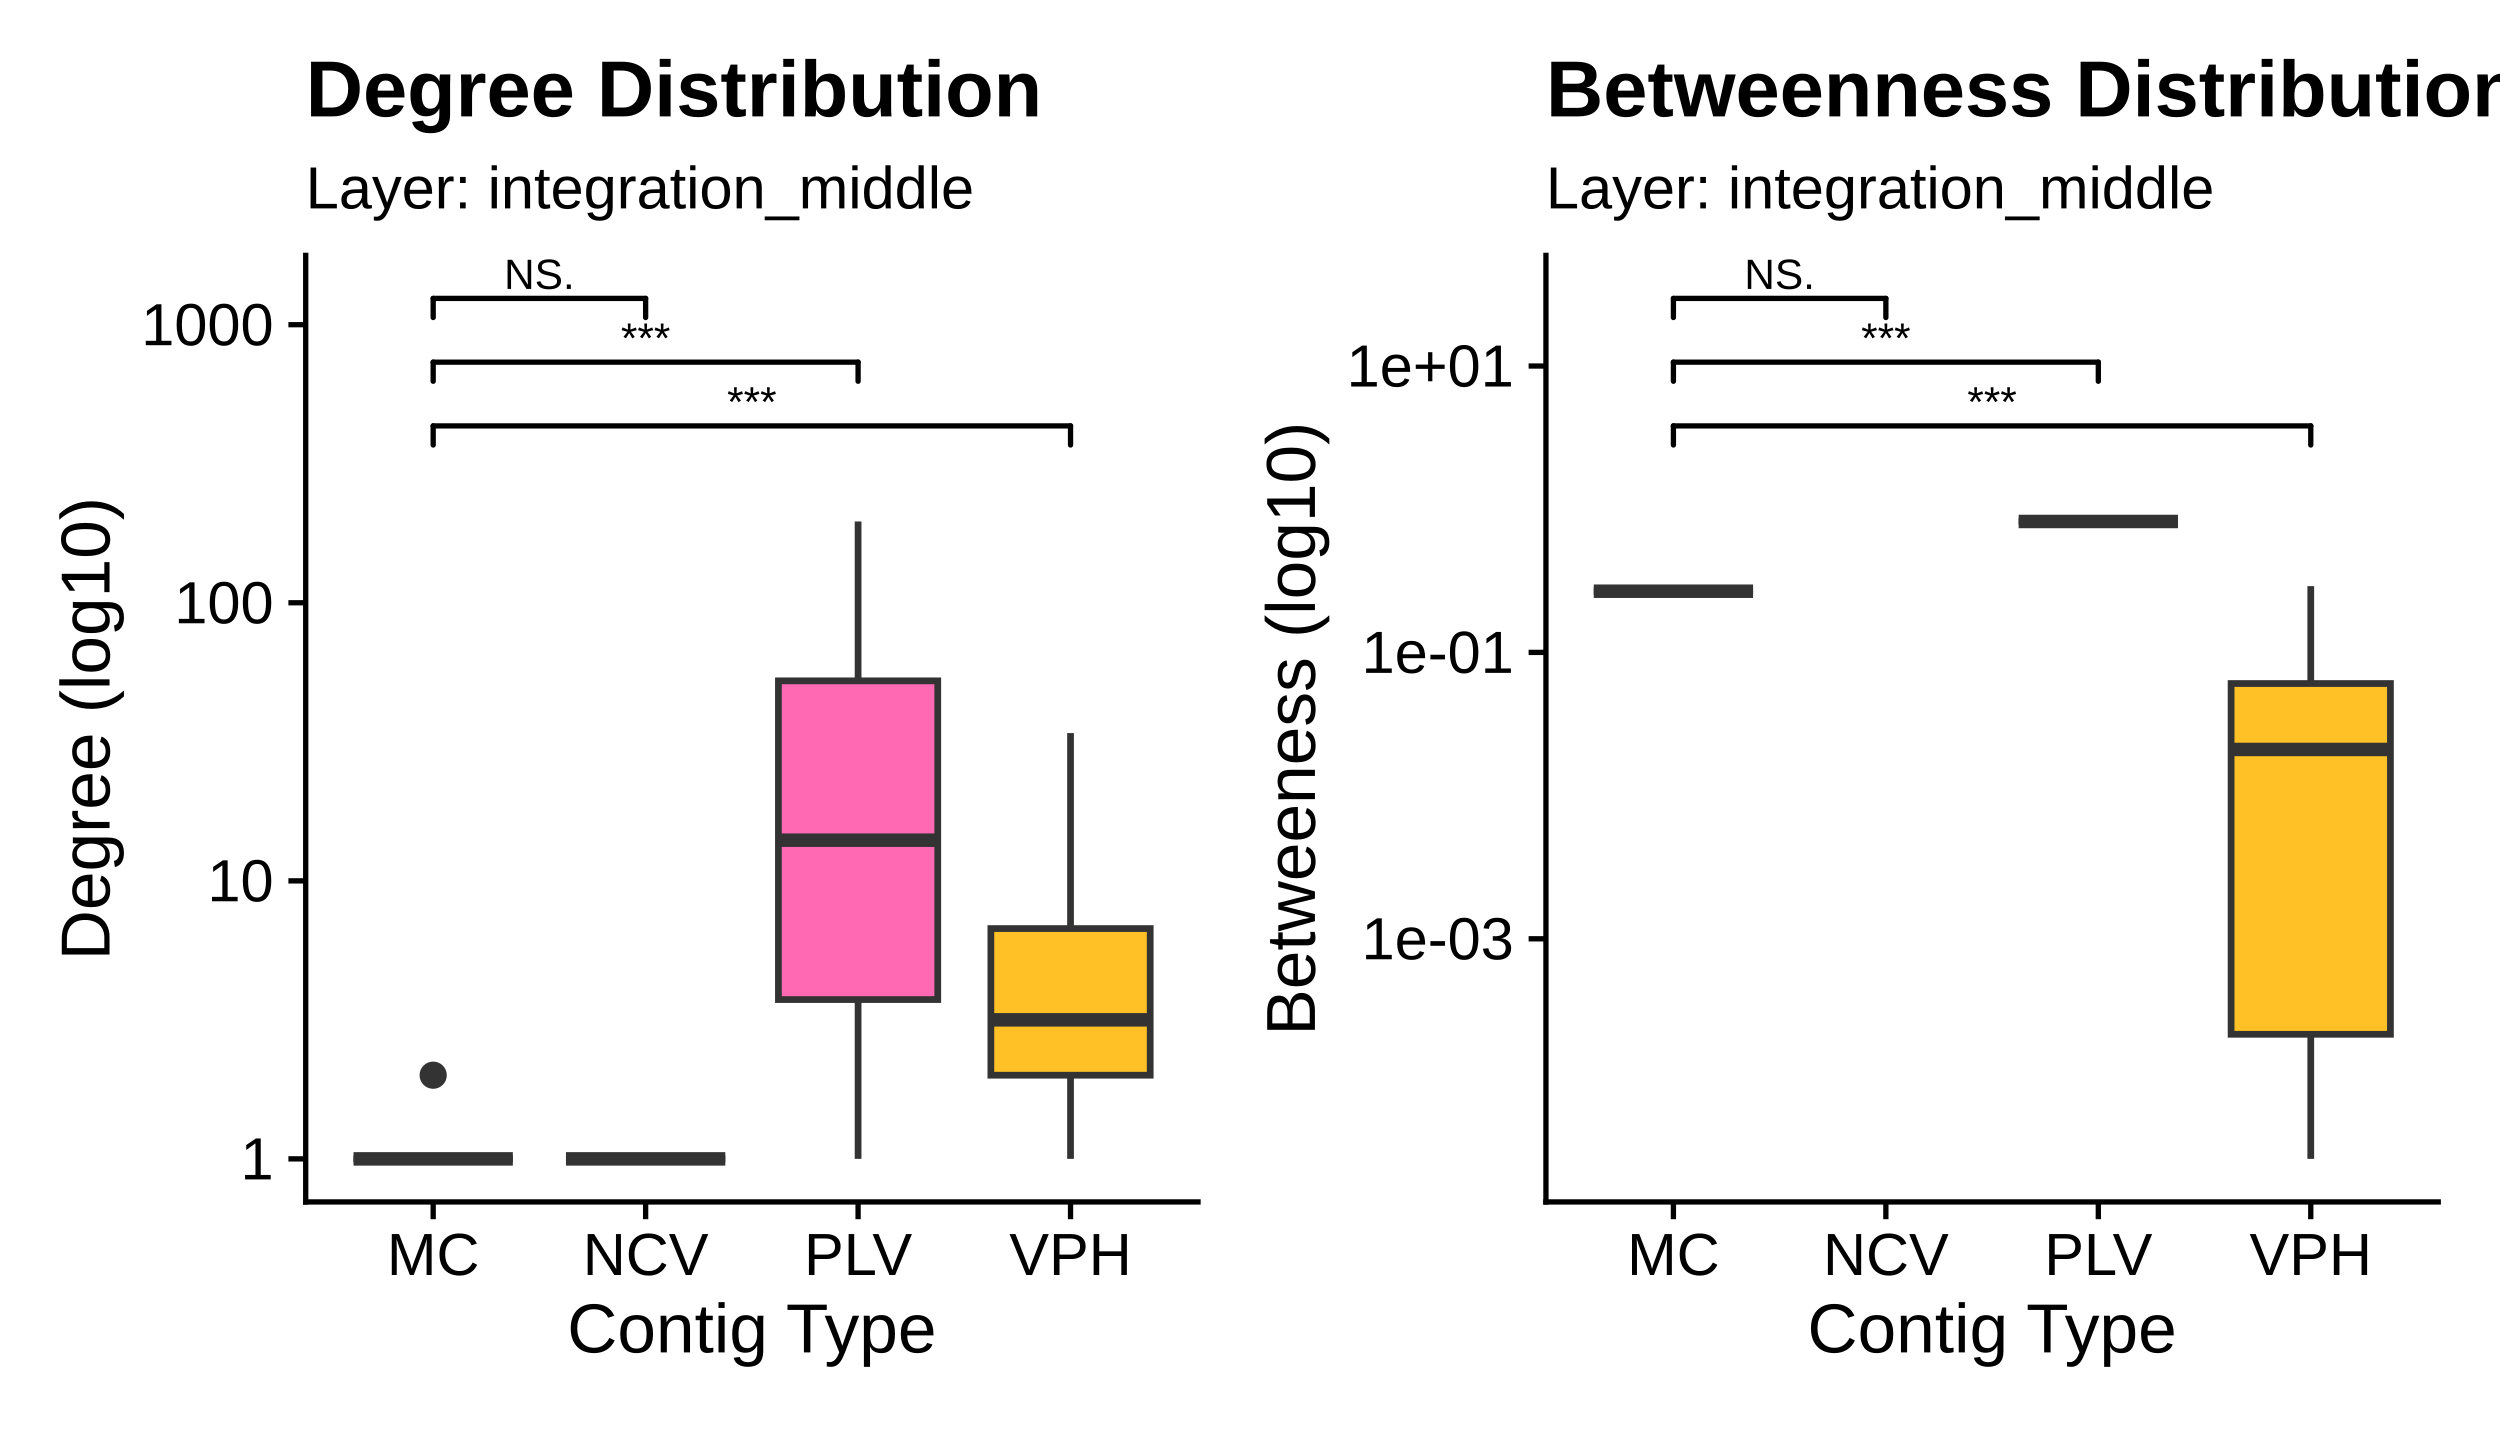
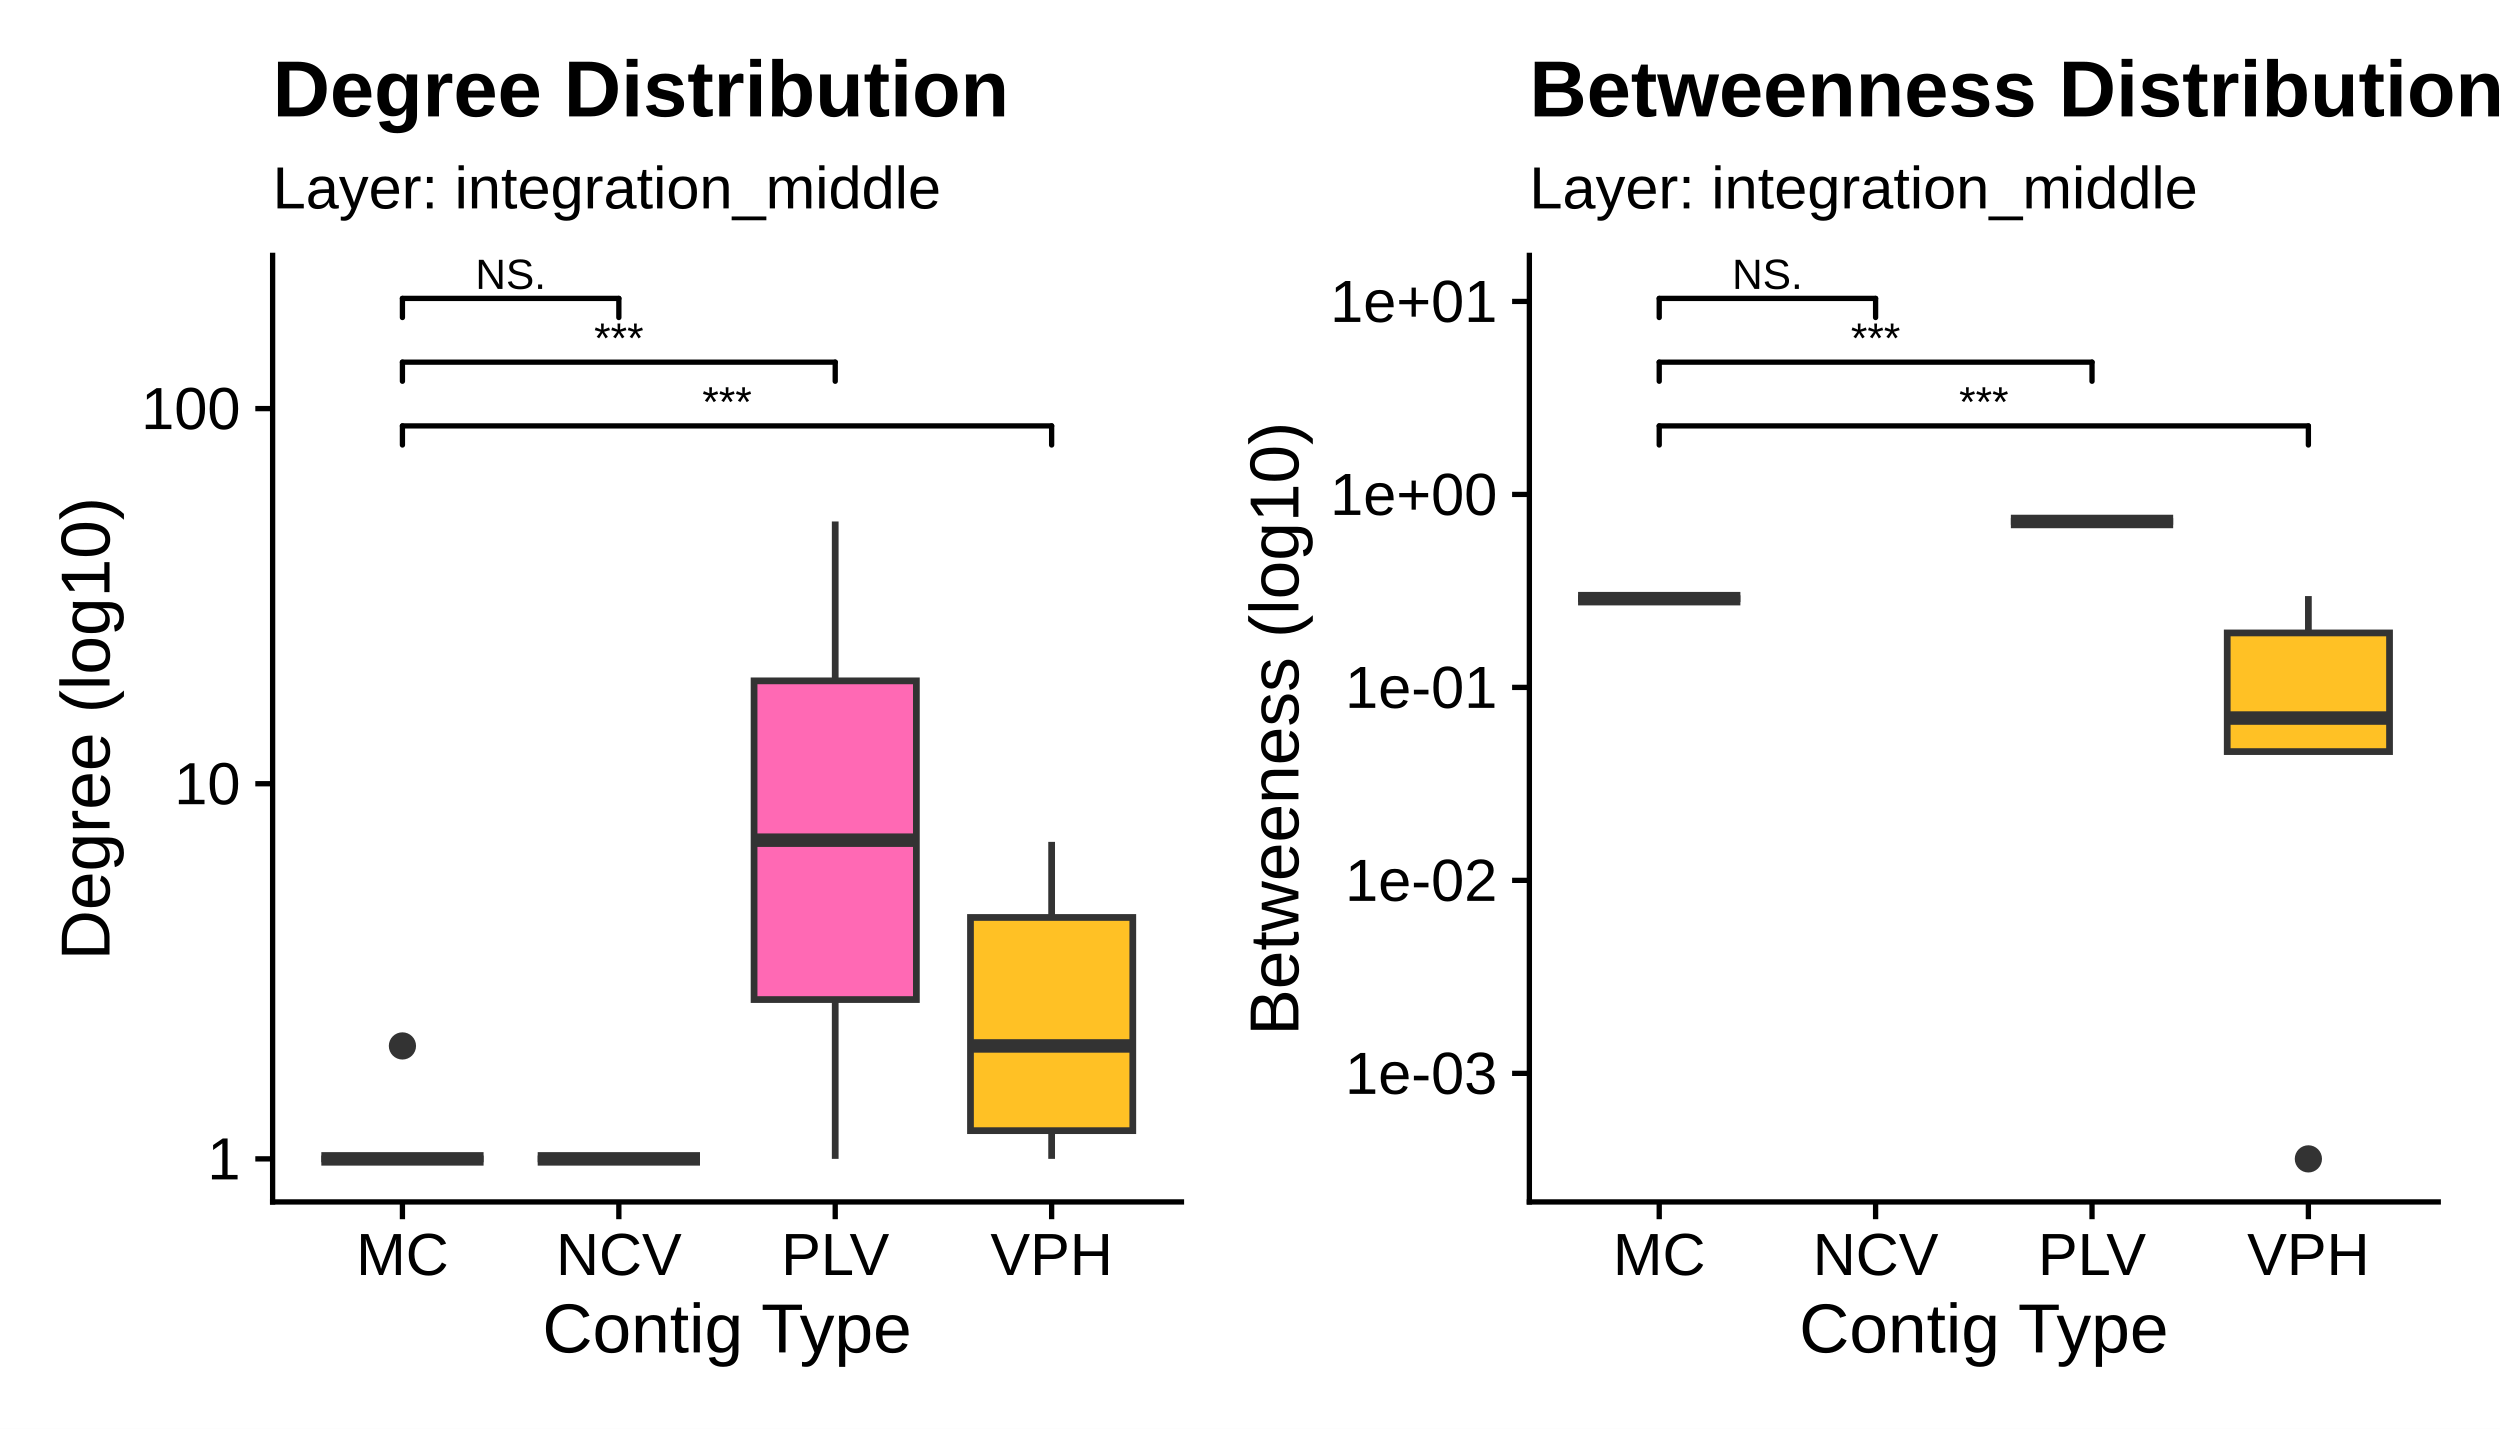
<svg xmlns="http://www.w3.org/2000/svg" width="504.00pt" height="288.00pt" viewBox="0 0 504.00 288.00">
  <g class="svglite">
    <defs>
      <style type="text/css">
    .svglite line, .svglite polyline, .svglite polygon, .svglite path, .svglite rect, .svglite circle {
      fill: none;
      stroke: #000000;
      stroke-linecap: round;
      stroke-linejoin: round;
      stroke-miterlimit: 10.00;
    }
    .svglite text {
      white-space: pre;
    }
    .svglite g.glyphgroup path {
      fill: inherit;
      stroke: none;
    }
  </style>
    </defs>
    <rect width="100%" height="100%" style="stroke: none; fill: none;" />
    <defs>
      <clipPath id="cpMC4wMHw1MDQuMDB8MC4wMHwyODguMDA=">
        <rect x="0.00" y="0.00" width="504.00" height="288.00" />
      </clipPath>
    </defs>
    <g clip-path="url(#cpMC4wMHw1MDQuMDB8MC4wMHwyODguMDA=)">
      <rect x="0" y="0.00" width="504.00" height="288.00" style="stroke-width: 1.07; stroke: #FFFFFF; fill: #FFFFFF;" />
    </g>
    <defs>
-       <clipPath id="cpNjEuNjN8NDkxLjU1fDUxLjQ5fDI0Mi4zMQ==">
-         <rect x="61.63" y="51.49" width="429.92" height="190.82" />
+       <clipPath id="cpNTQuOTZ8NDkxLjU1fDUxLjQ5fDI0Mi4zMQ==">
+         <rect x="54.96" y="51.49" width="436.59" height="190.82" />
      </clipPath>
    </defs>
-     <g clip-path="url(#cpNjEuNjN8NDkxLjU1fDUxLjQ5fDI0Mi4zMQ==)">
+     <g clip-path="url(#cpNTQuOTZ8NDkxLjU1fDUxLjQ5fDI0Mi4zMQ==)">
</g>
    <g clip-path="url(#cpMC4wMHw1MDQuMDB8MC4wMHwyODguMDA=)">
</g>
    <defs>
-       <clipPath id="cpNS40OHwyNDguNDl8NS40OHwyODIuNTI=">
-         <rect x="5.48" y="5.48" width="243.01" height="277.04" />
+       <clipPath id="cpNS40OHwyNDUuMTZ8NS40OHwyODIuNTI=">
+         <rect x="5.48" y="5.48" width="239.68" height="277.04" />
      </clipPath>
    </defs>
-     <g clip-path="url(#cpNS40OHwyNDguNDl8NS40OHwyODIuNTI=)">
+     <g clip-path="url(#cpNS40OHwyNDUuMTZ8NS40OHwyODIuNTI=)">
</g>
    <g clip-path="url(#cpMC4wMHw1MDQuMDB8MC4wMHwyODguMDA=)">
</g>
    <defs>
-       <clipPath id="cpMjQ4LjQ5fDQ5OC41Mnw1LjQ4fDI4Mi41Mg==">
-         <rect x="248.49" y="5.48" width="250.03" height="277.04" />
+       <clipPath id="cpMjQ1LjE2fDQ5OC41Mnw1LjQ4fDI4Mi41Mg==">
+         <rect x="245.16" y="5.48" width="253.36" height="277.04" />
      </clipPath>
    </defs>
-     <g clip-path="url(#cpMjQ4LjQ5fDQ5OC41Mnw1LjQ4fDI4Mi41Mg==)">
+     <g clip-path="url(#cpMjQ1LjE2fDQ5OC41Mnw1LjQ4fDI4Mi41Mg==)">
</g>
    <g clip-path="url(#cpMC4wMHw1MDQuMDB8MC4wMHwyODguMDA=)">
</g>
    <defs>
-       <clipPath id="cpNjEuNjN8MjQxLjUyfDUxLjQ5fDI0Mi4zMQ==">
-         <rect x="61.63" y="51.49" width="179.89" height="190.82" />
+       <clipPath id="cpNTQuOTZ8MjM4LjE4fDUxLjQ5fDI0Mi4zMQ==">
+         <rect x="54.96" y="51.49" width="183.22" height="190.82" />
      </clipPath>
    </defs>
-     <g clip-path="url(#cpNjEuNjN8MjQxLjUyfDUxLjQ5fDI0Mi4zMQ==)">
-       <circle cx="87.33" cy="216.76" r="2.39" style="stroke-width: 0.71; stroke: #333333; fill: #333333;" />
-       <line x1="87.33" y1="233.63" x2="87.33" y2="233.63" style="stroke-width: 1.36; stroke: #333333; stroke-linecap: butt;" />
-       <line x1="87.33" y1="233.63" x2="87.33" y2="233.63" style="stroke-width: 1.36; stroke: #333333; stroke-linecap: butt;" />
-       <polygon points="71.27,233.63 71.27,233.63 103.39,233.63 103.39,233.63 71.27,233.63 " style="stroke-width: 1.36; stroke: #333333; stroke-linecap: butt; stroke-linejoin: miter; fill: #2E8B57;" />
-       <line x1="71.27" y1="233.63" x2="103.39" y2="233.63" style="stroke-width: 2.72; stroke: #333333; stroke-linecap: butt; stroke-linejoin: miter;" />
-       <line x1="130.16" y1="233.63" x2="130.16" y2="233.63" style="stroke-width: 1.36; stroke: #333333; stroke-linecap: butt;" />
-       <line x1="130.16" y1="233.63" x2="130.16" y2="233.63" style="stroke-width: 1.36; stroke: #333333; stroke-linecap: butt;" />
-       <polygon points="114.10,233.63 114.10,233.63 146.22,233.63 146.22,233.63 114.10,233.63 " style="stroke-width: 1.36; stroke: #333333; stroke-linecap: butt; stroke-linejoin: miter; fill: #4682B4;" />
-       <line x1="114.10" y1="233.63" x2="146.22" y2="233.63" style="stroke-width: 2.72; stroke: #333333; stroke-linecap: butt; stroke-linejoin: miter;" />
-       <line x1="172.99" y1="137.26" x2="172.99" y2="105.13" style="stroke-width: 1.36; stroke: #333333; stroke-linecap: butt;" />
-       <line x1="172.99" y1="201.51" x2="172.99" y2="233.63" style="stroke-width: 1.36; stroke: #333333; stroke-linecap: butt;" />
-       <polygon points="156.93,137.26 156.93,201.51 189.05,201.51 189.05,137.26 156.93,137.26 " style="stroke-width: 1.36; stroke: #333333; stroke-linecap: butt; stroke-linejoin: miter; fill: #FF69B4;" />
-       <line x1="156.93" y1="169.38" x2="189.05" y2="169.38" style="stroke-width: 2.72; stroke: #333333; stroke-linecap: butt; stroke-linejoin: miter;" />
-       <line x1="215.82" y1="187.20" x2="215.82" y2="147.78" style="stroke-width: 1.36; stroke: #333333; stroke-linecap: butt;" />
-       <line x1="215.82" y1="216.76" x2="215.82" y2="233.63" style="stroke-width: 1.36; stroke: #333333; stroke-linecap: butt;" />
-       <polygon points="199.76,187.20 199.76,216.76 231.88,216.76 231.88,187.20 199.76,187.20 " style="stroke-width: 1.36; stroke: #333333; stroke-linecap: butt; stroke-linejoin: miter; fill: #FFC125;" />
-       <line x1="199.76" y1="205.60" x2="231.88" y2="205.60" style="stroke-width: 2.72; stroke: #333333; stroke-linecap: butt; stroke-linejoin: miter;" />
-       <text x="108.74" y="58.25" text-anchor="middle" style="font-size: 8.54px; font-family: &quot;Liberation Sans&quot;;" textLength="14.22px" lengthAdjust="spacingAndGlyphs">NS.</text>
-       <line x1="130.16" y1="64.01" x2="130.16" y2="60.16" style="stroke-width: 1.07;" />
-       <line x1="130.16" y1="60.16" x2="87.33" y2="60.16" style="stroke-width: 1.07;" />
-       <line x1="87.33" y1="60.16" x2="87.33" y2="64.01" style="stroke-width: 1.07;" />
-       <text x="130.16" y="71.10" text-anchor="middle" style="font-size: 8.54px; font-family: &quot;Liberation Sans&quot;;" textLength="9.94px" lengthAdjust="spacingAndGlyphs">***</text>
-       <line x1="87.33" y1="76.86" x2="87.33" y2="73.01" style="stroke-width: 1.07;" />
-       <line x1="87.33" y1="73.01" x2="172.99" y2="73.01" style="stroke-width: 1.07;" />
-       <line x1="172.99" y1="73.01" x2="172.99" y2="76.86" style="stroke-width: 1.07;" />
-       <text x="151.57" y="83.95" text-anchor="middle" style="font-size: 8.54px; font-family: &quot;Liberation Sans&quot;;" textLength="9.94px" lengthAdjust="spacingAndGlyphs">***</text>
-       <line x1="87.33" y1="89.71" x2="87.33" y2="85.86" style="stroke-width: 1.07;" />
-       <line x1="87.33" y1="85.86" x2="215.82" y2="85.86" style="stroke-width: 1.07;" />
-       <line x1="215.82" y1="85.86" x2="215.82" y2="89.71" style="stroke-width: 1.07;" />
+     <g clip-path="url(#cpNTQuOTZ8MjM4LjE4fDUxLjQ5fDI0Mi4zMQ==)">
+       <circle cx="81.13" cy="210.86" r="2.39" style="stroke-width: 0.71; stroke: #333333; fill: #333333;" />
+       <line x1="81.13" y1="233.63" x2="81.13" y2="233.63" style="stroke-width: 1.36; stroke: #333333; stroke-linecap: butt;" />
+       <line x1="81.13" y1="233.63" x2="81.13" y2="233.63" style="stroke-width: 1.36; stroke: #333333; stroke-linecap: butt;" />
+       <polygon points="64.78,233.63 64.78,233.63 97.49,233.63 97.49,233.63 64.78,233.63 " style="stroke-width: 1.36; stroke: #333333; stroke-linecap: butt; stroke-linejoin: miter; fill: #2E8B57;" />
+       <line x1="64.78" y1="233.63" x2="97.49" y2="233.63" style="stroke-width: 2.72; stroke: #333333; stroke-linecap: butt; stroke-linejoin: miter;" />
+       <line x1="124.76" y1="233.63" x2="124.76" y2="233.63" style="stroke-width: 1.36; stroke: #333333; stroke-linecap: butt;" />
+       <line x1="124.76" y1="233.63" x2="124.76" y2="233.63" style="stroke-width: 1.36; stroke: #333333; stroke-linecap: butt;" />
+       <polygon points="108.40,233.63 108.40,233.63 141.12,233.63 141.12,233.63 108.40,233.63 " style="stroke-width: 1.36; stroke: #333333; stroke-linecap: butt; stroke-linejoin: miter; fill: #4682B4;" />
+       <line x1="108.40" y1="233.63" x2="141.12" y2="233.63" style="stroke-width: 2.72; stroke: #333333; stroke-linecap: butt; stroke-linejoin: miter;" />
+       <line x1="168.38" y1="137.26" x2="168.38" y2="105.13" style="stroke-width: 1.36; stroke: #333333; stroke-linecap: butt;" />
+       <line x1="168.38" y1="201.51" x2="168.38" y2="233.63" style="stroke-width: 1.36; stroke: #333333; stroke-linecap: butt;" />
+       <polygon points="152.02,137.26 152.02,201.51 184.74,201.51 184.74,137.26 152.02,137.26 " style="stroke-width: 1.36; stroke: #333333; stroke-linecap: butt; stroke-linejoin: miter; fill: #FF69B4;" />
+       <line x1="152.02" y1="169.38" x2="184.74" y2="169.38" style="stroke-width: 2.72; stroke: #333333; stroke-linecap: butt; stroke-linejoin: miter;" />
+       <line x1="212.01" y1="184.96" x2="212.01" y2="169.72" style="stroke-width: 1.36; stroke: #333333; stroke-linecap: butt;" />
+       <line x1="212.01" y1="227.94" x2="212.01" y2="233.63" style="stroke-width: 1.36; stroke: #333333; stroke-linecap: butt;" />
+       <polygon points="195.65,184.96 195.65,227.94 228.37,227.94 228.37,184.96 195.65,184.96 " style="stroke-width: 1.36; stroke: #333333; stroke-linecap: butt; stroke-linejoin: miter; fill: #FFC125;" />
+       <line x1="195.65" y1="210.86" x2="228.37" y2="210.86" style="stroke-width: 2.72; stroke: #333333; stroke-linecap: butt; stroke-linejoin: miter;" />
+       <text x="102.95" y="58.25" text-anchor="middle" style="font-size: 8.54px; font-family: &quot;Liberation Sans&quot;;" textLength="14.22px" lengthAdjust="spacingAndGlyphs">NS.</text>
+       <line x1="124.76" y1="64.01" x2="124.76" y2="60.16" style="stroke-width: 1.07;" />
+       <line x1="124.76" y1="60.16" x2="81.13" y2="60.16" style="stroke-width: 1.07;" />
+       <line x1="81.13" y1="60.16" x2="81.13" y2="64.01" style="stroke-width: 1.07;" />
+       <text x="124.76" y="71.10" text-anchor="middle" style="font-size: 8.54px; font-family: &quot;Liberation Sans&quot;;" textLength="9.94px" lengthAdjust="spacingAndGlyphs">***</text>
+       <line x1="81.13" y1="76.86" x2="81.13" y2="73.01" style="stroke-width: 1.07;" />
+       <line x1="81.13" y1="73.01" x2="168.38" y2="73.01" style="stroke-width: 1.07;" />
+       <line x1="168.38" y1="73.01" x2="168.38" y2="76.86" style="stroke-width: 1.07;" />
+       <text x="146.57" y="83.95" text-anchor="middle" style="font-size: 8.54px; font-family: &quot;Liberation Sans&quot;;" textLength="9.94px" lengthAdjust="spacingAndGlyphs">***</text>
+       <line x1="81.13" y1="89.71" x2="81.13" y2="85.86" style="stroke-width: 1.07;" />
+       <line x1="81.13" y1="85.86" x2="212.01" y2="85.86" style="stroke-width: 1.07;" />
+       <line x1="212.01" y1="85.86" x2="212.01" y2="89.71" style="stroke-width: 1.07;" />
    </g>
    <g clip-path="url(#cpMC4wMHw1MDQuMDB8MC4wMHwyODguMDA=)">
-       <polyline points="61.63,242.31 61.63,51.49 " style="stroke-width: 1.07; stroke-linecap: square;" />
-       <text x="55.16" y="237.76" text-anchor="end" style="font-size: 12.00px; font-family: &quot;Liberation Sans&quot;;" textLength="6.67px" lengthAdjust="spacingAndGlyphs">1</text>
-       <text x="55.16" y="181.70" text-anchor="end" style="font-size: 12.00px; font-family: &quot;Liberation Sans&quot;;" textLength="13.34px" lengthAdjust="spacingAndGlyphs">10</text>
-       <text x="55.16" y="125.65" text-anchor="end" style="font-size: 12.00px; font-family: &quot;Liberation Sans&quot;;" textLength="20.02px" lengthAdjust="spacingAndGlyphs">100</text>
-       <text x="55.16" y="69.59" text-anchor="end" style="font-size: 12.00px; font-family: &quot;Liberation Sans&quot;;" textLength="26.69px" lengthAdjust="spacingAndGlyphs">1000</text>
-       <polyline points="58.14,233.63 61.63,233.63 " style="stroke-width: 1.07; stroke-linecap: butt;" />
-       <polyline points="58.14,177.58 61.63,177.58 " style="stroke-width: 1.07; stroke-linecap: butt;" />
-       <polyline points="58.14,121.52 61.63,121.52 " style="stroke-width: 1.07; stroke-linecap: butt;" />
-       <polyline points="58.14,65.46 61.63,65.46 " style="stroke-width: 1.07; stroke-linecap: butt;" />
-       <polyline points="61.63,242.31 241.52,242.31 " style="stroke-width: 1.07; stroke-linecap: square;" />
-       <polyline points="87.33,245.79 87.33,242.31 " style="stroke-width: 1.07; stroke-linecap: butt;" />
-       <polyline points="130.16,245.79 130.16,242.31 " style="stroke-width: 1.07; stroke-linecap: butt;" />
-       <polyline points="172.99,245.79 172.99,242.31 " style="stroke-width: 1.07; stroke-linecap: butt;" />
-       <polyline points="215.82,245.79 215.82,242.31 " style="stroke-width: 1.07; stroke-linecap: butt;" />
-       <text x="87.33" y="257.04" text-anchor="middle" style="font-size: 12.00px; font-family: &quot;Liberation Sans&quot;;" textLength="18.67px" lengthAdjust="spacingAndGlyphs">MC</text>
-       <text x="130.16" y="257.04" text-anchor="middle" style="font-size: 12.00px; font-family: &quot;Liberation Sans&quot;;" textLength="25.34px" lengthAdjust="spacingAndGlyphs">NCV</text>
-       <text x="172.99" y="257.04" text-anchor="middle" style="font-size: 12.00px; font-family: &quot;Liberation Sans&quot;;" textLength="21.78px" lengthAdjust="spacingAndGlyphs">PLV</text>
-       <text x="215.82" y="257.04" text-anchor="middle" style="font-size: 12.00px; font-family: &quot;Liberation Sans&quot;;" textLength="24.67px" lengthAdjust="spacingAndGlyphs">VPH</text>
-       <text x="151.57" y="272.65" text-anchor="middle" style="font-size: 14.00px; font-family: &quot;Liberation Sans&quot;;" textLength="74.41px" lengthAdjust="spacingAndGlyphs">Contig Type</text>
+       <polyline points="54.96,242.31 54.96,51.49 " style="stroke-width: 1.07; stroke-linecap: square;" />
+       <text x="48.48" y="237.76" text-anchor="end" style="font-size: 12.00px; font-family: &quot;Liberation Sans&quot;;" textLength="6.67px" lengthAdjust="spacingAndGlyphs">1</text>
+       <text x="48.48" y="162.13" text-anchor="end" style="font-size: 12.00px; font-family: &quot;Liberation Sans&quot;;" textLength="13.34px" lengthAdjust="spacingAndGlyphs">10</text>
+       <text x="48.48" y="86.50" text-anchor="end" style="font-size: 12.00px; font-family: &quot;Liberation Sans&quot;;" textLength="20.02px" lengthAdjust="spacingAndGlyphs">100</text>
+       <polyline points="51.47,233.63 54.96,233.63 " style="stroke-width: 1.07; stroke-linecap: butt;" />
+       <polyline points="51.47,158.00 54.96,158.00 " style="stroke-width: 1.07; stroke-linecap: butt;" />
+       <polyline points="51.47,82.37 54.96,82.37 " style="stroke-width: 1.07; stroke-linecap: butt;" />
+       <polyline points="54.96,242.31 238.18,242.31 " style="stroke-width: 1.07; stroke-linecap: square;" />
+       <polyline points="81.13,245.79 81.13,242.31 " style="stroke-width: 1.07; stroke-linecap: butt;" />
+       <polyline points="124.76,245.79 124.76,242.31 " style="stroke-width: 1.07; stroke-linecap: butt;" />
+       <polyline points="168.38,245.79 168.38,242.31 " style="stroke-width: 1.07; stroke-linecap: butt;" />
+       <polyline points="212.01,245.79 212.01,242.31 " style="stroke-width: 1.07; stroke-linecap: butt;" />
+       <text x="81.13" y="257.04" text-anchor="middle" style="font-size: 12.00px; font-family: &quot;Liberation Sans&quot;;" textLength="18.67px" lengthAdjust="spacingAndGlyphs">MC</text>
+       <text x="124.76" y="257.04" text-anchor="middle" style="font-size: 12.00px; font-family: &quot;Liberation Sans&quot;;" textLength="25.34px" lengthAdjust="spacingAndGlyphs">NCV</text>
+       <text x="168.38" y="257.04" text-anchor="middle" style="font-size: 12.00px; font-family: &quot;Liberation Sans&quot;;" textLength="21.78px" lengthAdjust="spacingAndGlyphs">PLV</text>
+       <text x="212.01" y="257.04" text-anchor="middle" style="font-size: 12.00px; font-family: &quot;Liberation Sans&quot;;" textLength="24.67px" lengthAdjust="spacingAndGlyphs">VPH</text>
+       <text x="146.57" y="272.65" text-anchor="middle" style="font-size: 14.00px; font-family: &quot;Liberation Sans&quot;;" textLength="74.41px" lengthAdjust="spacingAndGlyphs">Contig Type</text>
      <text transform="translate(22.08,146.90) rotate(-90)" text-anchor="middle" style="font-size: 14.00px; font-family: &quot;Liberation Sans&quot;;" textLength="93.33px" lengthAdjust="spacingAndGlyphs">Degree (log10)</text>
-       <text x="61.63" y="42.02" style="font-size: 12.00px; font-family: &quot;Liberation Sans&quot;;" textLength="134.73px" lengthAdjust="spacingAndGlyphs">Layer: integration_middle</text>
-       <text x="61.63" y="23.46" style="font-size: 16.00px; font-weight: bold; font-family: &quot;Liberation Sans&quot;;" textLength="148.59px" lengthAdjust="spacingAndGlyphs">Degree Distribution</text>
+       <text x="54.96" y="42.02" style="font-size: 12.00px; font-family: &quot;Liberation Sans&quot;;" textLength="134.73px" lengthAdjust="spacingAndGlyphs">Layer: integration_middle</text>
+       <text x="54.96" y="23.46" style="font-size: 16.00px; font-weight: bold; font-family: &quot;Liberation Sans&quot;;" textLength="148.59px" lengthAdjust="spacingAndGlyphs">Degree Distribution</text>
    </g>
    <defs>
-       <clipPath id="cpMzExLjY2fDQ5MS41NXw1MS40OXwyNDIuMzE=">
-         <rect x="311.66" y="51.49" width="179.89" height="190.82" />
+       <clipPath id="cpMzA4LjMyfDQ5MS41NXw1MS40OXwyNDIuMzE=">
+         <rect x="308.32" y="51.49" width="183.22" height="190.82" />
      </clipPath>
    </defs>
-     <g clip-path="url(#cpMzExLjY2fDQ5MS41NXw1MS40OXwyNDIuMzE=)">
-       <line x1="337.36" y1="119.19" x2="337.36" y2="119.19" style="stroke-width: 1.36; stroke: #333333; stroke-linecap: butt;" />
-       <line x1="337.36" y1="119.19" x2="337.36" y2="119.19" style="stroke-width: 1.36; stroke: #333333; stroke-linecap: butt;" />
-       <polygon points="321.30,119.19 321.30,119.19 353.42,119.19 353.42,119.19 321.30,119.19 " style="stroke-width: 1.36; stroke: #333333; stroke-linecap: butt; stroke-linejoin: miter; fill: #2E8B57;" />
-       <line x1="321.30" y1="119.19" x2="353.42" y2="119.19" style="stroke-width: 2.72; stroke: #333333; stroke-linecap: butt; stroke-linejoin: miter;" />
-       <line x1="423.02" y1="105.13" x2="423.02" y2="105.13" style="stroke-width: 1.36; stroke: #333333; stroke-linecap: butt;" />
-       <line x1="423.02" y1="105.13" x2="423.02" y2="105.13" style="stroke-width: 1.36; stroke: #333333; stroke-linecap: butt;" />
-       <polygon points="406.96,105.13 406.96,105.13 439.08,105.13 439.08,105.13 406.96,105.13 " style="stroke-width: 1.36; stroke: #333333; stroke-linecap: butt; stroke-linejoin: miter; fill: #FF69B4;" />
-       <line x1="406.96" y1="105.13" x2="439.08" y2="105.13" style="stroke-width: 2.72; stroke: #333333; stroke-linecap: butt; stroke-linejoin: miter;" />
-       <line x1="465.85" y1="137.80" x2="465.85" y2="118.16" style="stroke-width: 1.36; stroke: #333333; stroke-linecap: butt;" />
-       <line x1="465.85" y1="208.51" x2="465.85" y2="233.63" style="stroke-width: 1.36; stroke: #333333; stroke-linecap: butt;" />
-       <polygon points="449.79,137.80 449.79,208.51 481.91,208.51 481.91,137.80 449.79,137.80 " style="stroke-width: 1.36; stroke: #333333; stroke-linecap: butt; stroke-linejoin: miter; fill: #FFC125;" />
-       <line x1="449.79" y1="151.09" x2="481.91" y2="151.09" style="stroke-width: 2.72; stroke: #333333; stroke-linecap: butt; stroke-linejoin: miter;" />
-       <text x="358.77" y="58.25" text-anchor="middle" style="font-size: 8.54px; font-family: &quot;Liberation Sans&quot;;" textLength="14.22px" lengthAdjust="spacingAndGlyphs">NS.</text>
-       <line x1="380.19" y1="64.01" x2="380.19" y2="60.16" style="stroke-width: 1.07;" />
-       <line x1="380.19" y1="60.16" x2="337.36" y2="60.16" style="stroke-width: 1.07;" />
-       <line x1="337.36" y1="60.16" x2="337.36" y2="64.01" style="stroke-width: 1.07;" />
-       <text x="380.19" y="71.10" text-anchor="middle" style="font-size: 8.54px; font-family: &quot;Liberation Sans&quot;;" textLength="9.94px" lengthAdjust="spacingAndGlyphs">***</text>
-       <line x1="337.36" y1="76.86" x2="337.36" y2="73.01" style="stroke-width: 1.07;" />
-       <line x1="337.36" y1="73.01" x2="423.02" y2="73.01" style="stroke-width: 1.07;" />
-       <line x1="423.02" y1="73.01" x2="423.02" y2="76.86" style="stroke-width: 1.07;" />
-       <text x="401.60" y="83.95" text-anchor="middle" style="font-size: 8.54px; font-family: &quot;Liberation Sans&quot;;" textLength="9.94px" lengthAdjust="spacingAndGlyphs">***</text>
-       <line x1="337.36" y1="89.71" x2="337.36" y2="85.86" style="stroke-width: 1.07;" />
-       <line x1="337.36" y1="85.86" x2="465.85" y2="85.86" style="stroke-width: 1.07;" />
-       <line x1="465.85" y1="85.86" x2="465.85" y2="89.71" style="stroke-width: 1.07;" />
+     <g clip-path="url(#cpMzA4LjMyfDQ5MS41NXw1MS40OXwyNDIuMzE=)">
+       <line x1="334.50" y1="120.69" x2="334.50" y2="120.69" style="stroke-width: 1.36; stroke: #333333; stroke-linecap: butt;" />
+       <line x1="334.50" y1="120.69" x2="334.50" y2="120.69" style="stroke-width: 1.36; stroke: #333333; stroke-linecap: butt;" />
+       <polygon points="318.14,120.69 318.14,120.69 350.86,120.69 350.86,120.69 318.14,120.69 " style="stroke-width: 1.36; stroke: #333333; stroke-linecap: butt; stroke-linejoin: miter; fill: #2E8B57;" />
+       <line x1="318.14" y1="120.69" x2="350.86" y2="120.69" style="stroke-width: 2.72; stroke: #333333; stroke-linecap: butt; stroke-linejoin: miter;" />
+       <line x1="421.75" y1="105.13" x2="421.75" y2="105.13" style="stroke-width: 1.36; stroke: #333333; stroke-linecap: butt;" />
+       <line x1="421.75" y1="105.13" x2="421.75" y2="105.13" style="stroke-width: 1.36; stroke: #333333; stroke-linecap: butt;" />
+       <polygon points="405.39,105.13 405.39,105.13 438.11,105.13 438.11,105.13 405.39,105.13 " style="stroke-width: 1.36; stroke: #333333; stroke-linecap: butt; stroke-linejoin: miter; fill: #FF69B4;" />
+       <line x1="405.39" y1="105.13" x2="438.11" y2="105.13" style="stroke-width: 2.72; stroke: #333333; stroke-linecap: butt; stroke-linejoin: miter;" />
+       <circle cx="465.37" cy="233.63" r="2.39" style="stroke-width: 0.71; stroke: #333333; fill: #333333;" />
+       <line x1="465.37" y1="127.60" x2="465.37" y2="120.17" style="stroke-width: 1.36; stroke: #333333; stroke-linecap: butt;" />
+       <line x1="465.37" y1="151.52" x2="465.37" y2="151.52" style="stroke-width: 1.36; stroke: #333333; stroke-linecap: butt;" />
+       <polygon points="449.01,127.60 449.01,151.52 481.73,151.52 481.73,127.60 449.01,127.60 " style="stroke-width: 1.36; stroke: #333333; stroke-linecap: butt; stroke-linejoin: miter; fill: #FFC125;" />
+       <line x1="449.01" y1="144.76" x2="481.73" y2="144.76" style="stroke-width: 2.72; stroke: #333333; stroke-linecap: butt; stroke-linejoin: miter;" />
+       <text x="356.31" y="58.25" text-anchor="middle" style="font-size: 8.54px; font-family: &quot;Liberation Sans&quot;;" textLength="14.22px" lengthAdjust="spacingAndGlyphs">NS.</text>
+       <line x1="378.12" y1="64.01" x2="378.12" y2="60.16" style="stroke-width: 1.07;" />
+       <line x1="378.12" y1="60.16" x2="334.50" y2="60.16" style="stroke-width: 1.07;" />
+       <line x1="334.50" y1="60.16" x2="334.50" y2="64.01" style="stroke-width: 1.07;" />
+       <text x="378.12" y="71.10" text-anchor="middle" style="font-size: 8.54px; font-family: &quot;Liberation Sans&quot;;" textLength="9.94px" lengthAdjust="spacingAndGlyphs">***</text>
+       <line x1="334.50" y1="76.86" x2="334.50" y2="73.01" style="stroke-width: 1.07;" />
+       <line x1="334.50" y1="73.01" x2="421.75" y2="73.01" style="stroke-width: 1.07;" />
+       <line x1="421.75" y1="73.01" x2="421.75" y2="76.86" style="stroke-width: 1.07;" />
+       <text x="399.94" y="83.95" text-anchor="middle" style="font-size: 8.54px; font-family: &quot;Liberation Sans&quot;;" textLength="9.94px" lengthAdjust="spacingAndGlyphs">***</text>
+       <line x1="334.50" y1="89.71" x2="334.50" y2="85.86" style="stroke-width: 1.07;" />
+       <line x1="334.50" y1="85.86" x2="465.37" y2="85.86" style="stroke-width: 1.07;" />
+       <line x1="465.37" y1="85.86" x2="465.37" y2="89.71" style="stroke-width: 1.07;" />
    </g>
    <g clip-path="url(#cpMC4wMHw1MDQuMDB8MC4wMHwyODguMDA=)">
-       <polyline points="311.66,242.31 311.66,51.49 " style="stroke-width: 1.07; stroke-linecap: square;" />
-       <text x="305.18" y="193.39" text-anchor="end" style="font-size: 12.00px; font-family: &quot;Liberation Sans&quot;;" textLength="30.69px" lengthAdjust="spacingAndGlyphs">1e-03</text>
-       <text x="305.18" y="135.65" text-anchor="end" style="font-size: 12.00px; font-family: &quot;Liberation Sans&quot;;" textLength="30.69px" lengthAdjust="spacingAndGlyphs">1e-01</text>
-       <text x="305.18" y="77.92" text-anchor="end" style="font-size: 12.00px; font-family: &quot;Liberation Sans&quot;;" textLength="33.70px" lengthAdjust="spacingAndGlyphs">1e+01</text>
-       <polyline points="308.17,189.26 311.66,189.26 " style="stroke-width: 1.07; stroke-linecap: butt;" />
-       <polyline points="308.17,131.52 311.66,131.52 " style="stroke-width: 1.07; stroke-linecap: butt;" />
-       <polyline points="308.17,73.79 311.66,73.79 " style="stroke-width: 1.07; stroke-linecap: butt;" />
-       <polyline points="311.66,242.31 491.55,242.31 " style="stroke-width: 1.07; stroke-linecap: square;" />
-       <polyline points="337.36,245.79 337.36,242.31 " style="stroke-width: 1.07; stroke-linecap: butt;" />
-       <polyline points="380.19,245.79 380.19,242.31 " style="stroke-width: 1.07; stroke-linecap: butt;" />
-       <polyline points="423.02,245.79 423.02,242.31 " style="stroke-width: 1.07; stroke-linecap: butt;" />
-       <polyline points="465.85,245.79 465.85,242.31 " style="stroke-width: 1.07; stroke-linecap: butt;" />
-       <text x="337.36" y="257.04" text-anchor="middle" style="font-size: 12.00px; font-family: &quot;Liberation Sans&quot;;" textLength="18.67px" lengthAdjust="spacingAndGlyphs">MC</text>
-       <text x="380.19" y="257.04" text-anchor="middle" style="font-size: 12.00px; font-family: &quot;Liberation Sans&quot;;" textLength="25.34px" lengthAdjust="spacingAndGlyphs">NCV</text>
-       <text x="423.02" y="257.04" text-anchor="middle" style="font-size: 12.00px; font-family: &quot;Liberation Sans&quot;;" textLength="21.78px" lengthAdjust="spacingAndGlyphs">PLV</text>
-       <text x="465.85" y="257.04" text-anchor="middle" style="font-size: 12.00px; font-family: &quot;Liberation Sans&quot;;" textLength="24.67px" lengthAdjust="spacingAndGlyphs">VPH</text>
-       <text x="401.60" y="272.65" text-anchor="middle" style="font-size: 14.00px; font-family: &quot;Liberation Sans&quot;;" textLength="74.41px" lengthAdjust="spacingAndGlyphs">Contig Type</text>
-       <text transform="translate(265.09,146.90) rotate(-90)" text-anchor="middle" style="font-size: 14.00px; font-family: &quot;Liberation Sans&quot;;" textLength="123.69px" lengthAdjust="spacingAndGlyphs">Betweeness (log10)</text>
-       <text x="311.66" y="42.02" style="font-size: 12.00px; font-family: &quot;Liberation Sans&quot;;" textLength="134.73px" lengthAdjust="spacingAndGlyphs">Layer: integration_middle</text>
-       <text x="311.66" y="23.46" style="font-size: 16.00px; font-weight: bold; font-family: &quot;Liberation Sans&quot;;" textLength="196.64px" lengthAdjust="spacingAndGlyphs">Betweenness Distribution</text>
+       <polyline points="308.32,242.31 308.32,51.49 " style="stroke-width: 1.07; stroke-linecap: square;" />
+       <text x="301.85" y="220.52" text-anchor="end" style="font-size: 12.00px; font-family: &quot;Liberation Sans&quot;;" textLength="30.69px" lengthAdjust="spacingAndGlyphs">1e-03</text>
+       <text x="301.85" y="181.61" text-anchor="end" style="font-size: 12.00px; font-family: &quot;Liberation Sans&quot;;" textLength="30.69px" lengthAdjust="spacingAndGlyphs">1e-02</text>
+       <text x="301.85" y="142.71" text-anchor="end" style="font-size: 12.00px; font-family: &quot;Liberation Sans&quot;;" textLength="30.69px" lengthAdjust="spacingAndGlyphs">1e-01</text>
+       <text x="301.85" y="103.81" text-anchor="end" style="font-size: 12.00px; font-family: &quot;Liberation Sans&quot;;" textLength="33.70px" lengthAdjust="spacingAndGlyphs">1e+00</text>
+       <text x="301.85" y="64.90" text-anchor="end" style="font-size: 12.00px; font-family: &quot;Liberation Sans&quot;;" textLength="33.70px" lengthAdjust="spacingAndGlyphs">1e+01</text>
+       <polyline points="304.84,216.39 308.32,216.39 " style="stroke-width: 1.07; stroke-linecap: butt;" />
+       <polyline points="304.84,177.48 308.32,177.48 " style="stroke-width: 1.07; stroke-linecap: butt;" />
+       <polyline points="304.84,138.58 308.32,138.58 " style="stroke-width: 1.07; stroke-linecap: butt;" />
+       <polyline points="304.84,99.68 308.32,99.68 " style="stroke-width: 1.07; stroke-linecap: butt;" />
+       <polyline points="304.84,60.77 308.32,60.77 " style="stroke-width: 1.07; stroke-linecap: butt;" />
+       <polyline points="308.32,242.31 491.55,242.31 " style="stroke-width: 1.07; stroke-linecap: square;" />
+       <polyline points="334.50,245.79 334.50,242.31 " style="stroke-width: 1.07; stroke-linecap: butt;" />
+       <polyline points="378.12,245.79 378.12,242.31 " style="stroke-width: 1.07; stroke-linecap: butt;" />
+       <polyline points="421.75,245.79 421.75,242.31 " style="stroke-width: 1.07; stroke-linecap: butt;" />
+       <polyline points="465.37,245.79 465.37,242.31 " style="stroke-width: 1.07; stroke-linecap: butt;" />
+       <text x="334.50" y="257.04" text-anchor="middle" style="font-size: 12.00px; font-family: &quot;Liberation Sans&quot;;" textLength="18.67px" lengthAdjust="spacingAndGlyphs">MC</text>
+       <text x="378.12" y="257.04" text-anchor="middle" style="font-size: 12.00px; font-family: &quot;Liberation Sans&quot;;" textLength="25.34px" lengthAdjust="spacingAndGlyphs">NCV</text>
+       <text x="421.75" y="257.04" text-anchor="middle" style="font-size: 12.00px; font-family: &quot;Liberation Sans&quot;;" textLength="21.78px" lengthAdjust="spacingAndGlyphs">PLV</text>
+       <text x="465.37" y="257.04" text-anchor="middle" style="font-size: 12.00px; font-family: &quot;Liberation Sans&quot;;" textLength="24.67px" lengthAdjust="spacingAndGlyphs">VPH</text>
+       <text x="399.94" y="272.65" text-anchor="middle" style="font-size: 14.00px; font-family: &quot;Liberation Sans&quot;;" textLength="74.41px" lengthAdjust="spacingAndGlyphs">Contig Type</text>
+       <text transform="translate(261.76,146.90) rotate(-90)" text-anchor="middle" style="font-size: 14.00px; font-family: &quot;Liberation Sans&quot;;" textLength="123.69px" lengthAdjust="spacingAndGlyphs">Betweeness (log10)</text>
+       <text x="308.32" y="42.02" style="font-size: 12.00px; font-family: &quot;Liberation Sans&quot;;" textLength="134.73px" lengthAdjust="spacingAndGlyphs">Layer: integration_middle</text>
+       <text x="308.32" y="23.46" style="font-size: 16.00px; font-weight: bold; font-family: &quot;Liberation Sans&quot;;" textLength="196.64px" lengthAdjust="spacingAndGlyphs">Betweenness Distribution</text>
    </g>
  </g>
</svg>
